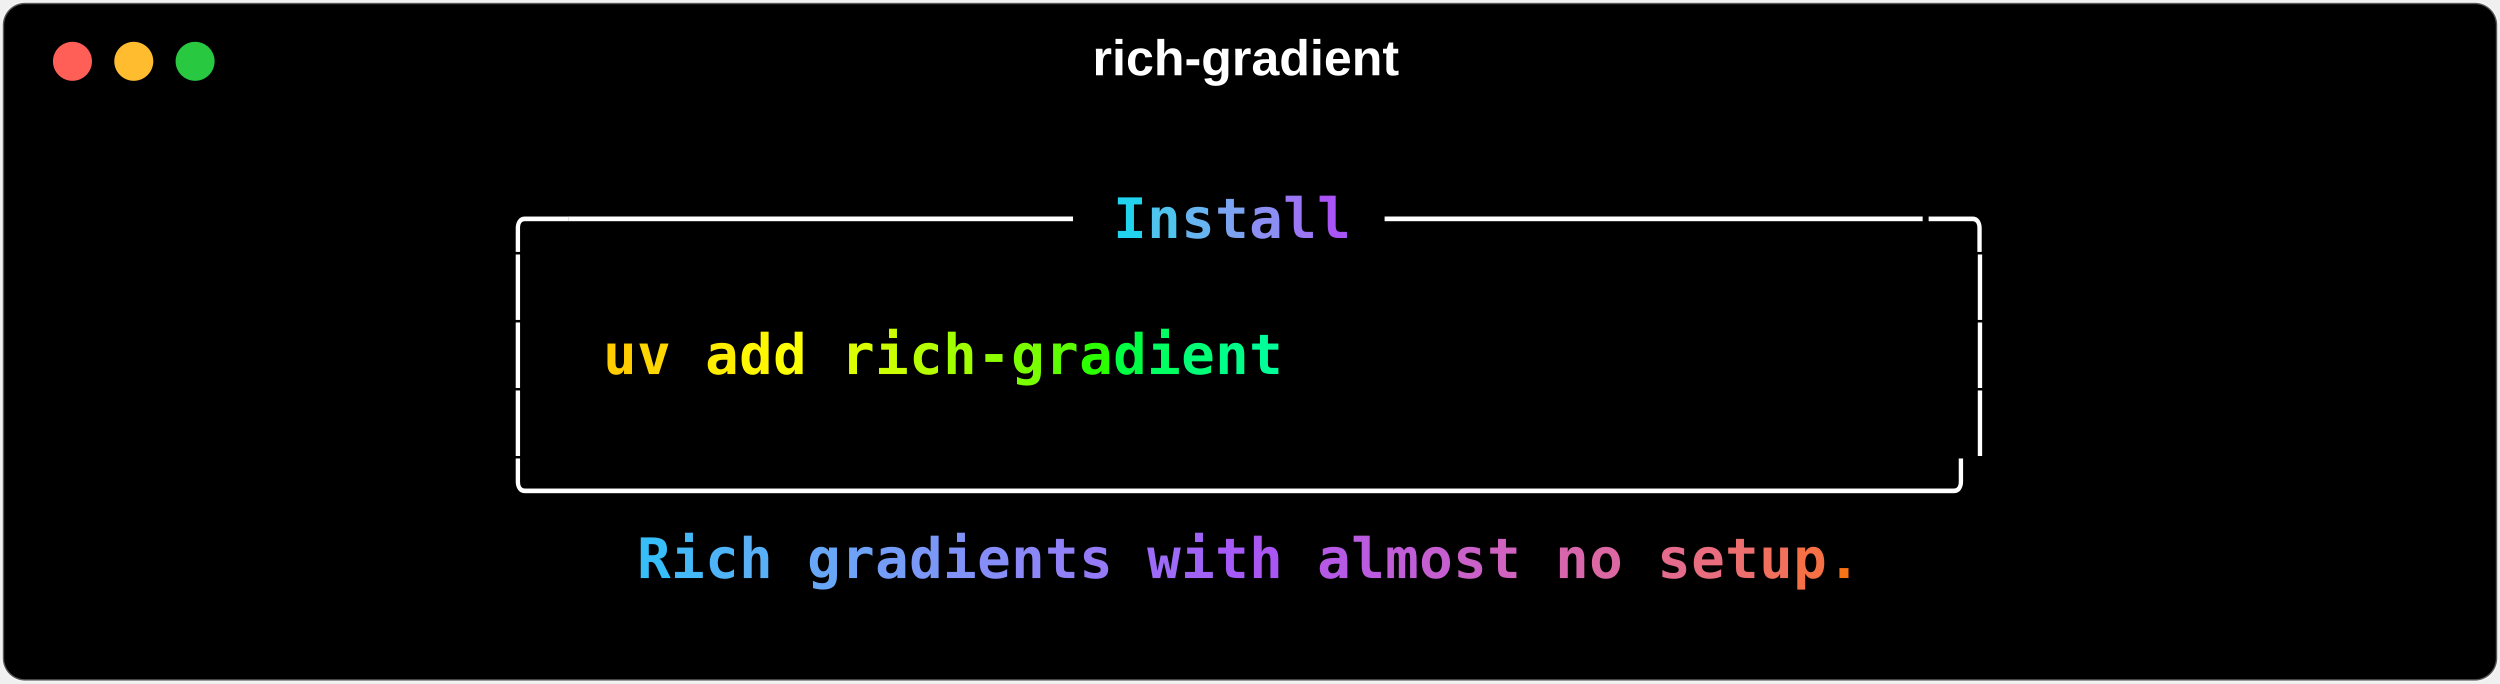
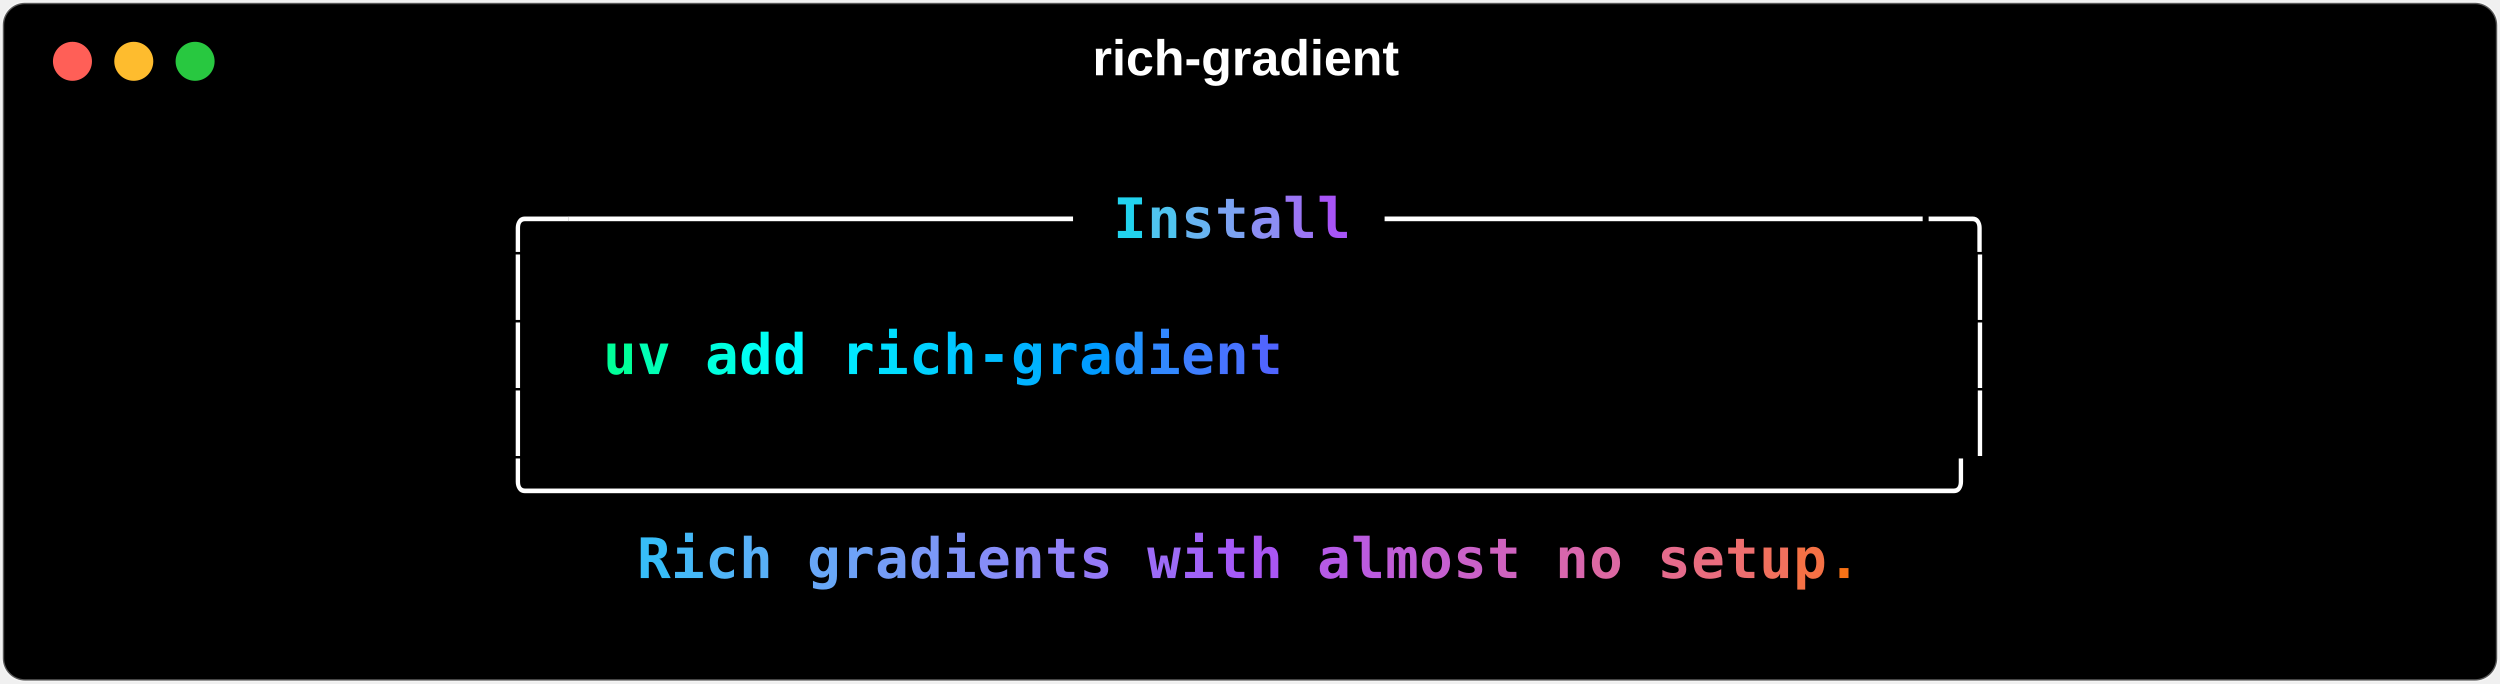
<svg xmlns="http://www.w3.org/2000/svg" class="rich-terminal" viewBox="0 0 897 245.2">
  <style>

    @font-face {
        font-family: "Fira Code";
        src: local("FiraCode-Regular"),
                url("https://cdnjs.cloudflare.com/ajax/libs/firacode/6.2.0/woff2/FiraCode-Regular.woff2") format("woff2"),
                url("https://cdnjs.cloudflare.com/ajax/libs/firacode/6.2.0/woff/FiraCode-Regular.woff") format("woff");
        font-style: normal;
        font-weight: 400;
    }
    @font-face {
        font-family: "Fira Code";
        src: local("FiraCode-Bold"),
                url("https://cdnjs.cloudflare.com/ajax/libs/firacode/6.2.0/woff2/FiraCode-Bold.woff2") format("woff2"),
                url("https://cdnjs.cloudflare.com/ajax/libs/firacode/6.2.0/woff/FiraCode-Bold.woff") format("woff");
        font-style: bold;
        font-weight: 700;
    }

-     .terminal-3510327415-matrix {
+     .terminal-1028348616-matrix {
        font-family: Fira Code, monospace;
        font-size: 20px;
        line-height: 24.4px;
        font-variant-east-asian: full-width;
    }

-     .terminal-3510327415-title {
+     .terminal-1028348616-title {
        font-size: 18px;
        font-weight: bold;
        font-family: arial;
    }

-     .terminal-3510327415-r1 { fill: #ffffff }
- .terminal-3510327415-r2 { fill: #ffffff;font-weight: bold }
- .terminal-3510327415-r3 { fill: #22d3ee;font-weight: bold }
- .terminal-3510327415-r4 { fill: #4fc4ef;font-weight: bold }
- .terminal-3510327415-r5 { fill: #68b4f1;font-weight: bold }
- .terminal-3510327415-r6 { fill: #7ca3f2;font-weight: bold }
- .terminal-3510327415-r7 { fill: #8c8ef4;font-weight: bold }
- .terminal-3510327415-r8 { fill: #9b76f5;font-weight: bold }
- .terminal-3510327415-r9 { fill: #a854f7;font-weight: bold }
- .terminal-3510327415-r10 { fill: #ffcc00;font-weight: bold }
- .terminal-3510327415-r11 { fill: #ffd700;font-weight: bold }
- .terminal-3510327415-r12 { fill: #ffe300;font-weight: bold }
- .terminal-3510327415-r13 { fill: #ffed00;font-weight: bold }
- .terminal-3510327415-r14 { fill: #fff700;font-weight: bold }
- .terminal-3510327415-r15 { fill: #fbff00;font-weight: bold }
- .terminal-3510327415-r16 { fill: #ecff00;font-weight: bold }
- .terminal-3510327415-r17 { fill: #dbff00;font-weight: bold }
- .terminal-3510327415-r18 { fill: #c9ff00;font-weight: bold }
- .terminal-3510327415-r19 { fill: #b5ff00;font-weight: bold }
- .terminal-3510327415-r20 { fill: #a1ff00;font-weight: bold }
- .terminal-3510327415-r21 { fill: #8fff00;font-weight: bold }
- .terminal-3510327415-r22 { fill: #79ff00;font-weight: bold }
- .terminal-3510327415-r23 { fill: #5cff00;font-weight: bold }
- .terminal-3510327415-r24 { fill: #2cff00;font-weight: bold }
- .terminal-3510327415-r25 { fill: #00ff42;font-weight: bold }
- .terminal-3510327415-r26 { fill: #00ff61;font-weight: bold }
- .terminal-3510327415-r27 { fill: #00ff77;font-weight: bold }
- .terminal-3510327415-r28 { fill: #00ff89;font-weight: bold }
- .terminal-3510327415-r29 { fill: #00ff99;font-weight: bold }
- .terminal-3510327415-r30 { fill: #37bdf8;font-weight: bold }
- .terminal-3510327415-r31 { fill: #45b8f7;font-weight: bold }
- .terminal-3510327415-r32 { fill: #4fb4f7;font-weight: bold }
- .terminal-3510327415-r33 { fill: #58b0f7;font-weight: bold }
- .terminal-3510327415-r34 { fill: #60abf7;font-weight: bold }
- .terminal-3510327415-r35 { fill: #68a7f7;font-weight: bold }
- .terminal-3510327415-r36 { fill: #6ea2f7;font-weight: bold }
- .terminal-3510327415-r37 { fill: #759df7;font-weight: bold }
- .terminal-3510327415-r38 { fill: #7b98f7;font-weight: bold }
- .terminal-3510327415-r39 { fill: #8092f7;font-weight: bold }
- .terminal-3510327415-r40 { fill: #868df7;font-weight: bold }
- .terminal-3510327415-r41 { fill: #8b87f7;font-weight: bold }
- .terminal-3510327415-r42 { fill: #9081f7;font-weight: bold }
- .terminal-3510327415-r43 { fill: #947af7;font-weight: bold }
- .terminal-3510327415-r44 { fill: #9973f7;font-weight: bold }
- .terminal-3510327415-r45 { fill: #9d6bf7;font-weight: bold }
- .terminal-3510327415-r46 { fill: #a163f7;font-weight: bold }
- .terminal-3510327415-r47 { fill: #a55af7;font-weight: bold }
- .terminal-3510327415-r48 { fill: #aa56f3;font-weight: bold }
- .terminal-3510327415-r49 { fill: #b058ed;font-weight: bold }
- .terminal-3510327415-r50 { fill: #b65ae6;font-weight: bold }
- .terminal-3510327415-r51 { fill: #bb5bdf;font-weight: bold }
- .terminal-3510327415-r52 { fill: #c05dd7;font-weight: bold }
- .terminal-3510327415-r53 { fill: #c55fd0;font-weight: bold }
- .terminal-3510327415-r54 { fill: #ca61c8;font-weight: bold }
- .terminal-3510327415-r55 { fill: #cf63bf;font-weight: bold }
- .terminal-3510327415-r56 { fill: #d464b6;font-weight: bold }
- .terminal-3510327415-r57 { fill: #d866ad;font-weight: bold }
- .terminal-3510327415-r58 { fill: #dc68a3;font-weight: bold }
- .terminal-3510327415-r59 { fill: #e16998;font-weight: bold }
- .terminal-3510327415-r60 { fill: #e56b8c;font-weight: bold }
- .terminal-3510327415-r61 { fill: #e96d7f;font-weight: bold }
- .terminal-3510327415-r62 { fill: #ed6e6f;font-weight: bold }
- .terminal-3510327415-r63 { fill: #f1705d;font-weight: bold }
- .terminal-3510327415-r64 { fill: #f57145;font-weight: bold }
- .terminal-3510327415-r65 { fill: #f97216;font-weight: bold }
+     .terminal-1028348616-r1 { fill: #ffffff }
+ .terminal-1028348616-r2 { fill: #ffffff;font-weight: bold }
+ .terminal-1028348616-r3 { fill: #22d3ee;font-weight: bold }
+ .terminal-1028348616-r4 { fill: #4fc4ef;font-weight: bold }
+ .terminal-1028348616-r5 { fill: #68b4f1;font-weight: bold }
+ .terminal-1028348616-r6 { fill: #7ca3f2;font-weight: bold }
+ .terminal-1028348616-r7 { fill: #8c8ef4;font-weight: bold }
+ .terminal-1028348616-r8 { fill: #9b76f5;font-weight: bold }
+ .terminal-1028348616-r9 { fill: #a854f7;font-weight: bold }
+ .terminal-1028348616-r10 { fill: #00ff99;font-weight: bold }
+ .terminal-1028348616-r11 { fill: #00ffb4;font-weight: bold }
+ .terminal-1028348616-r12 { fill: #00ffcb;font-weight: bold }
+ .terminal-1028348616-r13 { fill: #00ffdf;font-weight: bold }
+ .terminal-1028348616-r14 { fill: #00fff2;font-weight: bold }
+ .terminal-1028348616-r15 { fill: #00fcff;font-weight: bold }
+ .terminal-1028348616-r16 { fill: #00f2ff;font-weight: bold }
+ .terminal-1028348616-r17 { fill: #00e8ff;font-weight: bold }
+ .terminal-1028348616-r18 { fill: #00ddff;font-weight: bold }
+ .terminal-1028348616-r19 { fill: #00d2ff;font-weight: bold }
+ .terminal-1028348616-r20 { fill: #00c7ff;font-weight: bold }
+ .terminal-1028348616-r21 { fill: #00bdff;font-weight: bold }
+ .terminal-1028348616-r22 { fill: #00b3ff;font-weight: bold }
+ .terminal-1028348616-r23 { fill: #00a8ff;font-weight: bold }
+ .terminal-1028348616-r24 { fill: #009cff;font-weight: bold }
+ .terminal-1028348616-r25 { fill: #2292ff;font-weight: bold }
+ .terminal-1028348616-r26 { fill: #3288ff;font-weight: bold }
+ .terminal-1028348616-r27 { fill: #3e7eff;font-weight: bold }
+ .terminal-1028348616-r28 { fill: #4773ff;font-weight: bold }
+ .terminal-1028348616-r29 { fill: #5065ff;font-weight: bold }
+ .terminal-1028348616-r30 { fill: #37bdf8;font-weight: bold }
+ .terminal-1028348616-r31 { fill: #45b8f7;font-weight: bold }
+ .terminal-1028348616-r32 { fill: #4fb4f7;font-weight: bold }
+ .terminal-1028348616-r33 { fill: #58b0f7;font-weight: bold }
+ .terminal-1028348616-r34 { fill: #60abf7;font-weight: bold }
+ .terminal-1028348616-r35 { fill: #68a7f7;font-weight: bold }
+ .terminal-1028348616-r36 { fill: #6ea2f7;font-weight: bold }
+ .terminal-1028348616-r37 { fill: #759df7;font-weight: bold }
+ .terminal-1028348616-r38 { fill: #7b98f7;font-weight: bold }
+ .terminal-1028348616-r39 { fill: #8092f7;font-weight: bold }
+ .terminal-1028348616-r40 { fill: #868df7;font-weight: bold }
+ .terminal-1028348616-r41 { fill: #8b87f7;font-weight: bold }
+ .terminal-1028348616-r42 { fill: #9081f7;font-weight: bold }
+ .terminal-1028348616-r43 { fill: #947af7;font-weight: bold }
+ .terminal-1028348616-r44 { fill: #9973f7;font-weight: bold }
+ .terminal-1028348616-r45 { fill: #9d6bf7;font-weight: bold }
+ .terminal-1028348616-r46 { fill: #a163f7;font-weight: bold }
+ .terminal-1028348616-r47 { fill: #a55af7;font-weight: bold }
+ .terminal-1028348616-r48 { fill: #aa56f3;font-weight: bold }
+ .terminal-1028348616-r49 { fill: #b058ed;font-weight: bold }
+ .terminal-1028348616-r50 { fill: #b65ae6;font-weight: bold }
+ .terminal-1028348616-r51 { fill: #bb5bdf;font-weight: bold }
+ .terminal-1028348616-r52 { fill: #c05dd7;font-weight: bold }
+ .terminal-1028348616-r53 { fill: #c55fd0;font-weight: bold }
+ .terminal-1028348616-r54 { fill: #ca61c8;font-weight: bold }
+ .terminal-1028348616-r55 { fill: #cf63bf;font-weight: bold }
+ .terminal-1028348616-r56 { fill: #d464b6;font-weight: bold }
+ .terminal-1028348616-r57 { fill: #d866ad;font-weight: bold }
+ .terminal-1028348616-r58 { fill: #dc68a3;font-weight: bold }
+ .terminal-1028348616-r59 { fill: #e16998;font-weight: bold }
+ .terminal-1028348616-r60 { fill: #e56b8c;font-weight: bold }
+ .terminal-1028348616-r61 { fill: #e96d7f;font-weight: bold }
+ .terminal-1028348616-r62 { fill: #ed6e6f;font-weight: bold }
+ .terminal-1028348616-r63 { fill: #f1705d;font-weight: bold }
+ .terminal-1028348616-r64 { fill: #f57145;font-weight: bold }
+ .terminal-1028348616-r65 { fill: #f97216;font-weight: bold }
    </style>
  <defs>
-     <clipPath id="terminal-3510327415-clip-terminal">
+     <clipPath id="terminal-1028348616-clip-terminal">
      <rect x="0" y="0" width="877.4" height="194.2" />
    </clipPath>
-     <clipPath id="terminal-3510327415-line-0">
+     <clipPath id="terminal-1028348616-line-0">
      <rect x="0" y="1.5" width="878.4" height="24.65" />
    </clipPath>
-     <clipPath id="terminal-3510327415-line-1">
+     <clipPath id="terminal-1028348616-line-1">
      <rect x="0" y="25.9" width="878.4" height="24.65" />
    </clipPath>
-     <clipPath id="terminal-3510327415-line-2">
+     <clipPath id="terminal-1028348616-line-2">
      <rect x="0" y="50.3" width="878.4" height="24.65" />
    </clipPath>
-     <clipPath id="terminal-3510327415-line-3">
+     <clipPath id="terminal-1028348616-line-3">
      <rect x="0" y="74.7" width="878.4" height="24.65" />
    </clipPath>
-     <clipPath id="terminal-3510327415-line-4">
+     <clipPath id="terminal-1028348616-line-4">
      <rect x="0" y="99.1" width="878.4" height="24.65" />
    </clipPath>
-     <clipPath id="terminal-3510327415-line-5">
+     <clipPath id="terminal-1028348616-line-5">
      <rect x="0" y="123.5" width="878.4" height="24.65" />
    </clipPath>
-     <clipPath id="terminal-3510327415-line-6">
+     <clipPath id="terminal-1028348616-line-6">
      <rect x="0" y="147.9" width="878.4" height="24.65" />
    </clipPath>
  </defs>
  <rect fill="#000000" stroke="rgba(255,255,255,0.35)" stroke-width="1" x="1" y="1" width="895" height="243.2" rx="8" />
-   <text class="terminal-3510327415-title" fill="#ffffff" text-anchor="middle" x="447" y="27">rich-gradient</text>
+   <text class="terminal-1028348616-title" fill="#ffffff" text-anchor="middle" x="447" y="27">rich-gradient</text>
  <g transform="translate(26,22)">
    <circle cx="0" cy="0" r="7" fill="#ff5f57" />
    <circle cx="22" cy="0" r="7" fill="#febc2e" />
    <circle cx="44" cy="0" r="7" fill="#28c840" />
  </g>
-   <g transform="translate(9, 41)" clip-path="url(#terminal-3510327415-clip-terminal)">
-     <g class="terminal-3510327415-matrix">
-       <text class="terminal-3510327415-r1" x="878.4" y="20" textLength="12.2" clip-path="url(#terminal-3510327415-line-0)">
- </text>
-       <text class="terminal-3510327415-r1" x="170.8" y="44.4" textLength="24.4" clip-path="url(#terminal-3510327415-line-1)">╭─</text>
-       <text class="terminal-3510327415-r1" x="195.2" y="44.4" textLength="183" clip-path="url(#terminal-3510327415-line-1)">───────────────</text>
-       <text class="terminal-3510327415-r3" x="390.4" y="44.4" textLength="12.2" clip-path="url(#terminal-3510327415-line-1)">I</text>
-       <text class="terminal-3510327415-r4" x="402.6" y="44.4" textLength="12.2" clip-path="url(#terminal-3510327415-line-1)">n</text>
-       <text class="terminal-3510327415-r5" x="414.8" y="44.4" textLength="12.2" clip-path="url(#terminal-3510327415-line-1)">s</text>
-       <text class="terminal-3510327415-r6" x="427" y="44.4" textLength="12.2" clip-path="url(#terminal-3510327415-line-1)">t</text>
-       <text class="terminal-3510327415-r7" x="439.2" y="44.4" textLength="12.2" clip-path="url(#terminal-3510327415-line-1)">a</text>
-       <text class="terminal-3510327415-r8" x="451.4" y="44.4" textLength="12.2" clip-path="url(#terminal-3510327415-line-1)">l</text>
-       <text class="terminal-3510327415-r9" x="463.6" y="44.4" textLength="12.2" clip-path="url(#terminal-3510327415-line-1)">l</text>
-       <text class="terminal-3510327415-r1" x="488" y="44.4" textLength="195.2" clip-path="url(#terminal-3510327415-line-1)">────────────────</text>
-       <text class="terminal-3510327415-r1" x="683.2" y="44.4" textLength="24.4" clip-path="url(#terminal-3510327415-line-1)">─╮</text>
-       <text class="terminal-3510327415-r1" x="878.4" y="44.4" textLength="12.2" clip-path="url(#terminal-3510327415-line-1)">
- </text>
-       <text class="terminal-3510327415-r1" x="170.8" y="68.8" textLength="12.2" clip-path="url(#terminal-3510327415-line-2)">│</text>
-       <text class="terminal-3510327415-r1" x="695.4" y="68.8" textLength="12.2" clip-path="url(#terminal-3510327415-line-2)">│</text>
-       <text class="terminal-3510327415-r1" x="878.4" y="68.8" textLength="12.2" clip-path="url(#terminal-3510327415-line-2)">
- </text>
-       <text class="terminal-3510327415-r1" x="170.8" y="93.2" textLength="12.2" clip-path="url(#terminal-3510327415-line-3)">│</text>
-       <text class="terminal-3510327415-r10" x="207.4" y="93.2" textLength="12.2" clip-path="url(#terminal-3510327415-line-3)">u</text>
-       <text class="terminal-3510327415-r11" x="219.6" y="93.2" textLength="12.2" clip-path="url(#terminal-3510327415-line-3)">v</text>
-       <text class="terminal-3510327415-r13" x="244" y="93.2" textLength="12.2" clip-path="url(#terminal-3510327415-line-3)">a</text>
-       <text class="terminal-3510327415-r14" x="256.2" y="93.2" textLength="12.2" clip-path="url(#terminal-3510327415-line-3)">d</text>
-       <text class="terminal-3510327415-r15" x="268.4" y="93.2" textLength="12.2" clip-path="url(#terminal-3510327415-line-3)">d</text>
-       <text class="terminal-3510327415-r17" x="292.8" y="93.2" textLength="12.2" clip-path="url(#terminal-3510327415-line-3)">r</text>
-       <text class="terminal-3510327415-r18" x="305" y="93.2" textLength="12.2" clip-path="url(#terminal-3510327415-line-3)">i</text>
-       <text class="terminal-3510327415-r19" x="317.2" y="93.2" textLength="12.2" clip-path="url(#terminal-3510327415-line-3)">c</text>
-       <text class="terminal-3510327415-r20" x="329.4" y="93.2" textLength="12.2" clip-path="url(#terminal-3510327415-line-3)">h</text>
-       <text class="terminal-3510327415-r21" x="341.6" y="93.2" textLength="12.2" clip-path="url(#terminal-3510327415-line-3)">-</text>
-       <text class="terminal-3510327415-r22" x="353.8" y="93.2" textLength="12.2" clip-path="url(#terminal-3510327415-line-3)">g</text>
-       <text class="terminal-3510327415-r23" x="366" y="93.2" textLength="12.2" clip-path="url(#terminal-3510327415-line-3)">r</text>
-       <text class="terminal-3510327415-r24" x="378.2" y="93.2" textLength="12.2" clip-path="url(#terminal-3510327415-line-3)">a</text>
-       <text class="terminal-3510327415-r25" x="390.4" y="93.2" textLength="12.2" clip-path="url(#terminal-3510327415-line-3)">d</text>
-       <text class="terminal-3510327415-r26" x="402.6" y="93.2" textLength="12.2" clip-path="url(#terminal-3510327415-line-3)">i</text>
-       <text class="terminal-3510327415-r27" x="414.8" y="93.2" textLength="12.2" clip-path="url(#terminal-3510327415-line-3)">e</text>
-       <text class="terminal-3510327415-r28" x="427" y="93.2" textLength="12.2" clip-path="url(#terminal-3510327415-line-3)">n</text>
-       <text class="terminal-3510327415-r29" x="439.2" y="93.2" textLength="12.2" clip-path="url(#terminal-3510327415-line-3)">t</text>
-       <text class="terminal-3510327415-r1" x="695.4" y="93.2" textLength="12.2" clip-path="url(#terminal-3510327415-line-3)">│</text>
-       <text class="terminal-3510327415-r1" x="878.4" y="93.2" textLength="12.2" clip-path="url(#terminal-3510327415-line-3)">
- </text>
-       <text class="terminal-3510327415-r1" x="170.8" y="117.6" textLength="12.2" clip-path="url(#terminal-3510327415-line-4)">│</text>
-       <text class="terminal-3510327415-r1" x="695.4" y="117.6" textLength="12.2" clip-path="url(#terminal-3510327415-line-4)">│</text>
-       <text class="terminal-3510327415-r1" x="878.4" y="117.6" textLength="12.2" clip-path="url(#terminal-3510327415-line-4)">
- </text>
-       <text class="terminal-3510327415-r1" x="170.8" y="142" textLength="536.8" clip-path="url(#terminal-3510327415-line-5)">╰──────────────────────────────────────────╯</text>
-       <text class="terminal-3510327415-r1" x="878.4" y="142" textLength="12.2" clip-path="url(#terminal-3510327415-line-5)">
- </text>
-       <text class="terminal-3510327415-r30" x="219.6" y="166.4" textLength="12.2" clip-path="url(#terminal-3510327415-line-6)">R</text>
-       <text class="terminal-3510327415-r31" x="231.8" y="166.4" textLength="12.2" clip-path="url(#terminal-3510327415-line-6)">i</text>
-       <text class="terminal-3510327415-r32" x="244" y="166.4" textLength="12.2" clip-path="url(#terminal-3510327415-line-6)">c</text>
-       <text class="terminal-3510327415-r33" x="256.2" y="166.4" textLength="12.2" clip-path="url(#terminal-3510327415-line-6)">h</text>
-       <text class="terminal-3510327415-r35" x="280.6" y="166.4" textLength="12.2" clip-path="url(#terminal-3510327415-line-6)">g</text>
-       <text class="terminal-3510327415-r36" x="292.8" y="166.4" textLength="12.2" clip-path="url(#terminal-3510327415-line-6)">r</text>
-       <text class="terminal-3510327415-r37" x="305" y="166.4" textLength="12.2" clip-path="url(#terminal-3510327415-line-6)">a</text>
-       <text class="terminal-3510327415-r38" x="317.2" y="166.4" textLength="12.2" clip-path="url(#terminal-3510327415-line-6)">d</text>
-       <text class="terminal-3510327415-r39" x="329.4" y="166.4" textLength="12.2" clip-path="url(#terminal-3510327415-line-6)">i</text>
-       <text class="terminal-3510327415-r40" x="341.6" y="166.4" textLength="12.2" clip-path="url(#terminal-3510327415-line-6)">e</text>
-       <text class="terminal-3510327415-r41" x="353.8" y="166.4" textLength="12.2" clip-path="url(#terminal-3510327415-line-6)">n</text>
-       <text class="terminal-3510327415-r42" x="366" y="166.4" textLength="12.2" clip-path="url(#terminal-3510327415-line-6)">t</text>
-       <text class="terminal-3510327415-r43" x="378.2" y="166.4" textLength="12.2" clip-path="url(#terminal-3510327415-line-6)">s</text>
-       <text class="terminal-3510327415-r45" x="402.6" y="166.4" textLength="12.2" clip-path="url(#terminal-3510327415-line-6)">w</text>
-       <text class="terminal-3510327415-r46" x="414.8" y="166.4" textLength="12.2" clip-path="url(#terminal-3510327415-line-6)">i</text>
-       <text class="terminal-3510327415-r47" x="427" y="166.4" textLength="12.2" clip-path="url(#terminal-3510327415-line-6)">t</text>
-       <text class="terminal-3510327415-r48" x="439.2" y="166.4" textLength="12.2" clip-path="url(#terminal-3510327415-line-6)">h</text>
-       <text class="terminal-3510327415-r50" x="463.6" y="166.4" textLength="12.2" clip-path="url(#terminal-3510327415-line-6)">a</text>
-       <text class="terminal-3510327415-r51" x="475.8" y="166.4" textLength="12.2" clip-path="url(#terminal-3510327415-line-6)">l</text>
-       <text class="terminal-3510327415-r52" x="488" y="166.4" textLength="12.2" clip-path="url(#terminal-3510327415-line-6)">m</text>
-       <text class="terminal-3510327415-r53" x="500.2" y="166.4" textLength="12.2" clip-path="url(#terminal-3510327415-line-6)">o</text>
-       <text class="terminal-3510327415-r54" x="512.4" y="166.4" textLength="12.2" clip-path="url(#terminal-3510327415-line-6)">s</text>
-       <text class="terminal-3510327415-r55" x="524.6" y="166.4" textLength="12.2" clip-path="url(#terminal-3510327415-line-6)">t</text>
-       <text class="terminal-3510327415-r57" x="549" y="166.4" textLength="12.2" clip-path="url(#terminal-3510327415-line-6)">n</text>
-       <text class="terminal-3510327415-r58" x="561.2" y="166.4" textLength="12.2" clip-path="url(#terminal-3510327415-line-6)">o</text>
-       <text class="terminal-3510327415-r60" x="585.6" y="166.4" textLength="12.2" clip-path="url(#terminal-3510327415-line-6)">s</text>
-       <text class="terminal-3510327415-r61" x="597.8" y="166.4" textLength="12.2" clip-path="url(#terminal-3510327415-line-6)">e</text>
-       <text class="terminal-3510327415-r62" x="610" y="166.4" textLength="12.2" clip-path="url(#terminal-3510327415-line-6)">t</text>
-       <text class="terminal-3510327415-r63" x="622.2" y="166.4" textLength="12.2" clip-path="url(#terminal-3510327415-line-6)">u</text>
-       <text class="terminal-3510327415-r64" x="634.4" y="166.4" textLength="12.2" clip-path="url(#terminal-3510327415-line-6)">p</text>
-       <text class="terminal-3510327415-r65" x="646.6" y="166.4" textLength="12.2" clip-path="url(#terminal-3510327415-line-6)">.</text>
-       <text class="terminal-3510327415-r1" x="878.4" y="166.4" textLength="12.2" clip-path="url(#terminal-3510327415-line-6)">
- </text>
-       <text class="terminal-3510327415-r1" x="878.4" y="190.8" textLength="12.2" clip-path="url(#terminal-3510327415-line-7)">
+   <g transform="translate(9, 41)" clip-path="url(#terminal-1028348616-clip-terminal)">
+     <g class="terminal-1028348616-matrix">
+       <text class="terminal-1028348616-r1" x="878.4" y="20" textLength="12.2" clip-path="url(#terminal-1028348616-line-0)">
+ </text>
+       <text class="terminal-1028348616-r1" x="170.8" y="44.4" textLength="24.4" clip-path="url(#terminal-1028348616-line-1)">╭─</text>
+       <text class="terminal-1028348616-r1" x="195.2" y="44.4" textLength="183" clip-path="url(#terminal-1028348616-line-1)">───────────────</text>
+       <text class="terminal-1028348616-r3" x="390.4" y="44.4" textLength="12.2" clip-path="url(#terminal-1028348616-line-1)">I</text>
+       <text class="terminal-1028348616-r4" x="402.6" y="44.4" textLength="12.2" clip-path="url(#terminal-1028348616-line-1)">n</text>
+       <text class="terminal-1028348616-r5" x="414.8" y="44.4" textLength="12.2" clip-path="url(#terminal-1028348616-line-1)">s</text>
+       <text class="terminal-1028348616-r6" x="427" y="44.4" textLength="12.2" clip-path="url(#terminal-1028348616-line-1)">t</text>
+       <text class="terminal-1028348616-r7" x="439.2" y="44.4" textLength="12.2" clip-path="url(#terminal-1028348616-line-1)">a</text>
+       <text class="terminal-1028348616-r8" x="451.4" y="44.4" textLength="12.2" clip-path="url(#terminal-1028348616-line-1)">l</text>
+       <text class="terminal-1028348616-r9" x="463.6" y="44.4" textLength="12.2" clip-path="url(#terminal-1028348616-line-1)">l</text>
+       <text class="terminal-1028348616-r1" x="488" y="44.4" textLength="195.2" clip-path="url(#terminal-1028348616-line-1)">────────────────</text>
+       <text class="terminal-1028348616-r1" x="683.2" y="44.4" textLength="24.4" clip-path="url(#terminal-1028348616-line-1)">─╮</text>
+       <text class="terminal-1028348616-r1" x="878.4" y="44.4" textLength="12.2" clip-path="url(#terminal-1028348616-line-1)">
+ </text>
+       <text class="terminal-1028348616-r1" x="170.8" y="68.8" textLength="12.2" clip-path="url(#terminal-1028348616-line-2)">│</text>
+       <text class="terminal-1028348616-r1" x="695.4" y="68.8" textLength="12.2" clip-path="url(#terminal-1028348616-line-2)">│</text>
+       <text class="terminal-1028348616-r1" x="878.4" y="68.8" textLength="12.2" clip-path="url(#terminal-1028348616-line-2)">
+ </text>
+       <text class="terminal-1028348616-r1" x="170.8" y="93.2" textLength="12.2" clip-path="url(#terminal-1028348616-line-3)">│</text>
+       <text class="terminal-1028348616-r10" x="207.4" y="93.2" textLength="12.2" clip-path="url(#terminal-1028348616-line-3)">u</text>
+       <text class="terminal-1028348616-r11" x="219.6" y="93.2" textLength="12.2" clip-path="url(#terminal-1028348616-line-3)">v</text>
+       <text class="terminal-1028348616-r13" x="244" y="93.2" textLength="12.2" clip-path="url(#terminal-1028348616-line-3)">a</text>
+       <text class="terminal-1028348616-r14" x="256.2" y="93.2" textLength="12.2" clip-path="url(#terminal-1028348616-line-3)">d</text>
+       <text class="terminal-1028348616-r15" x="268.4" y="93.2" textLength="12.2" clip-path="url(#terminal-1028348616-line-3)">d</text>
+       <text class="terminal-1028348616-r17" x="292.8" y="93.2" textLength="12.2" clip-path="url(#terminal-1028348616-line-3)">r</text>
+       <text class="terminal-1028348616-r18" x="305" y="93.2" textLength="12.2" clip-path="url(#terminal-1028348616-line-3)">i</text>
+       <text class="terminal-1028348616-r19" x="317.2" y="93.2" textLength="12.2" clip-path="url(#terminal-1028348616-line-3)">c</text>
+       <text class="terminal-1028348616-r20" x="329.4" y="93.2" textLength="12.2" clip-path="url(#terminal-1028348616-line-3)">h</text>
+       <text class="terminal-1028348616-r21" x="341.6" y="93.2" textLength="12.2" clip-path="url(#terminal-1028348616-line-3)">-</text>
+       <text class="terminal-1028348616-r22" x="353.8" y="93.2" textLength="12.2" clip-path="url(#terminal-1028348616-line-3)">g</text>
+       <text class="terminal-1028348616-r23" x="366" y="93.2" textLength="12.2" clip-path="url(#terminal-1028348616-line-3)">r</text>
+       <text class="terminal-1028348616-r24" x="378.2" y="93.2" textLength="12.2" clip-path="url(#terminal-1028348616-line-3)">a</text>
+       <text class="terminal-1028348616-r25" x="390.4" y="93.2" textLength="12.2" clip-path="url(#terminal-1028348616-line-3)">d</text>
+       <text class="terminal-1028348616-r26" x="402.6" y="93.2" textLength="12.2" clip-path="url(#terminal-1028348616-line-3)">i</text>
+       <text class="terminal-1028348616-r27" x="414.8" y="93.2" textLength="12.2" clip-path="url(#terminal-1028348616-line-3)">e</text>
+       <text class="terminal-1028348616-r28" x="427" y="93.2" textLength="12.2" clip-path="url(#terminal-1028348616-line-3)">n</text>
+       <text class="terminal-1028348616-r29" x="439.2" y="93.2" textLength="12.2" clip-path="url(#terminal-1028348616-line-3)">t</text>
+       <text class="terminal-1028348616-r1" x="695.4" y="93.2" textLength="12.2" clip-path="url(#terminal-1028348616-line-3)">│</text>
+       <text class="terminal-1028348616-r1" x="878.4" y="93.2" textLength="12.2" clip-path="url(#terminal-1028348616-line-3)">
+ </text>
+       <text class="terminal-1028348616-r1" x="170.8" y="117.6" textLength="12.2" clip-path="url(#terminal-1028348616-line-4)">│</text>
+       <text class="terminal-1028348616-r1" x="695.4" y="117.6" textLength="12.2" clip-path="url(#terminal-1028348616-line-4)">│</text>
+       <text class="terminal-1028348616-r1" x="878.4" y="117.6" textLength="12.2" clip-path="url(#terminal-1028348616-line-4)">
+ </text>
+       <text class="terminal-1028348616-r1" x="170.8" y="142" textLength="536.8" clip-path="url(#terminal-1028348616-line-5)">╰──────────────────────────────────────────╯</text>
+       <text class="terminal-1028348616-r1" x="878.4" y="142" textLength="12.2" clip-path="url(#terminal-1028348616-line-5)">
+ </text>
+       <text class="terminal-1028348616-r30" x="219.6" y="166.4" textLength="12.2" clip-path="url(#terminal-1028348616-line-6)">R</text>
+       <text class="terminal-1028348616-r31" x="231.8" y="166.4" textLength="12.2" clip-path="url(#terminal-1028348616-line-6)">i</text>
+       <text class="terminal-1028348616-r32" x="244" y="166.4" textLength="12.2" clip-path="url(#terminal-1028348616-line-6)">c</text>
+       <text class="terminal-1028348616-r33" x="256.2" y="166.4" textLength="12.2" clip-path="url(#terminal-1028348616-line-6)">h</text>
+       <text class="terminal-1028348616-r35" x="280.6" y="166.4" textLength="12.2" clip-path="url(#terminal-1028348616-line-6)">g</text>
+       <text class="terminal-1028348616-r36" x="292.8" y="166.4" textLength="12.2" clip-path="url(#terminal-1028348616-line-6)">r</text>
+       <text class="terminal-1028348616-r37" x="305" y="166.4" textLength="12.2" clip-path="url(#terminal-1028348616-line-6)">a</text>
+       <text class="terminal-1028348616-r38" x="317.2" y="166.4" textLength="12.2" clip-path="url(#terminal-1028348616-line-6)">d</text>
+       <text class="terminal-1028348616-r39" x="329.4" y="166.4" textLength="12.2" clip-path="url(#terminal-1028348616-line-6)">i</text>
+       <text class="terminal-1028348616-r40" x="341.6" y="166.4" textLength="12.2" clip-path="url(#terminal-1028348616-line-6)">e</text>
+       <text class="terminal-1028348616-r41" x="353.8" y="166.4" textLength="12.2" clip-path="url(#terminal-1028348616-line-6)">n</text>
+       <text class="terminal-1028348616-r42" x="366" y="166.4" textLength="12.2" clip-path="url(#terminal-1028348616-line-6)">t</text>
+       <text class="terminal-1028348616-r43" x="378.2" y="166.4" textLength="12.2" clip-path="url(#terminal-1028348616-line-6)">s</text>
+       <text class="terminal-1028348616-r45" x="402.6" y="166.4" textLength="12.2" clip-path="url(#terminal-1028348616-line-6)">w</text>
+       <text class="terminal-1028348616-r46" x="414.8" y="166.4" textLength="12.2" clip-path="url(#terminal-1028348616-line-6)">i</text>
+       <text class="terminal-1028348616-r47" x="427" y="166.4" textLength="12.2" clip-path="url(#terminal-1028348616-line-6)">t</text>
+       <text class="terminal-1028348616-r48" x="439.2" y="166.4" textLength="12.2" clip-path="url(#terminal-1028348616-line-6)">h</text>
+       <text class="terminal-1028348616-r50" x="463.6" y="166.4" textLength="12.2" clip-path="url(#terminal-1028348616-line-6)">a</text>
+       <text class="terminal-1028348616-r51" x="475.8" y="166.4" textLength="12.2" clip-path="url(#terminal-1028348616-line-6)">l</text>
+       <text class="terminal-1028348616-r52" x="488" y="166.4" textLength="12.2" clip-path="url(#terminal-1028348616-line-6)">m</text>
+       <text class="terminal-1028348616-r53" x="500.2" y="166.4" textLength="12.2" clip-path="url(#terminal-1028348616-line-6)">o</text>
+       <text class="terminal-1028348616-r54" x="512.4" y="166.4" textLength="12.2" clip-path="url(#terminal-1028348616-line-6)">s</text>
+       <text class="terminal-1028348616-r55" x="524.6" y="166.4" textLength="12.2" clip-path="url(#terminal-1028348616-line-6)">t</text>
+       <text class="terminal-1028348616-r57" x="549" y="166.4" textLength="12.2" clip-path="url(#terminal-1028348616-line-6)">n</text>
+       <text class="terminal-1028348616-r58" x="561.2" y="166.4" textLength="12.2" clip-path="url(#terminal-1028348616-line-6)">o</text>
+       <text class="terminal-1028348616-r60" x="585.6" y="166.4" textLength="12.2" clip-path="url(#terminal-1028348616-line-6)">s</text>
+       <text class="terminal-1028348616-r61" x="597.8" y="166.4" textLength="12.2" clip-path="url(#terminal-1028348616-line-6)">e</text>
+       <text class="terminal-1028348616-r62" x="610" y="166.4" textLength="12.2" clip-path="url(#terminal-1028348616-line-6)">t</text>
+       <text class="terminal-1028348616-r63" x="622.2" y="166.4" textLength="12.2" clip-path="url(#terminal-1028348616-line-6)">u</text>
+       <text class="terminal-1028348616-r64" x="634.4" y="166.4" textLength="12.2" clip-path="url(#terminal-1028348616-line-6)">p</text>
+       <text class="terminal-1028348616-r65" x="646.6" y="166.4" textLength="12.2" clip-path="url(#terminal-1028348616-line-6)">.</text>
+       <text class="terminal-1028348616-r1" x="878.4" y="166.4" textLength="12.2" clip-path="url(#terminal-1028348616-line-6)">
+ </text>
+       <text class="terminal-1028348616-r1" x="878.4" y="190.8" textLength="12.2" clip-path="url(#terminal-1028348616-line-7)">
</text>
    </g>
  </g>
</svg>
